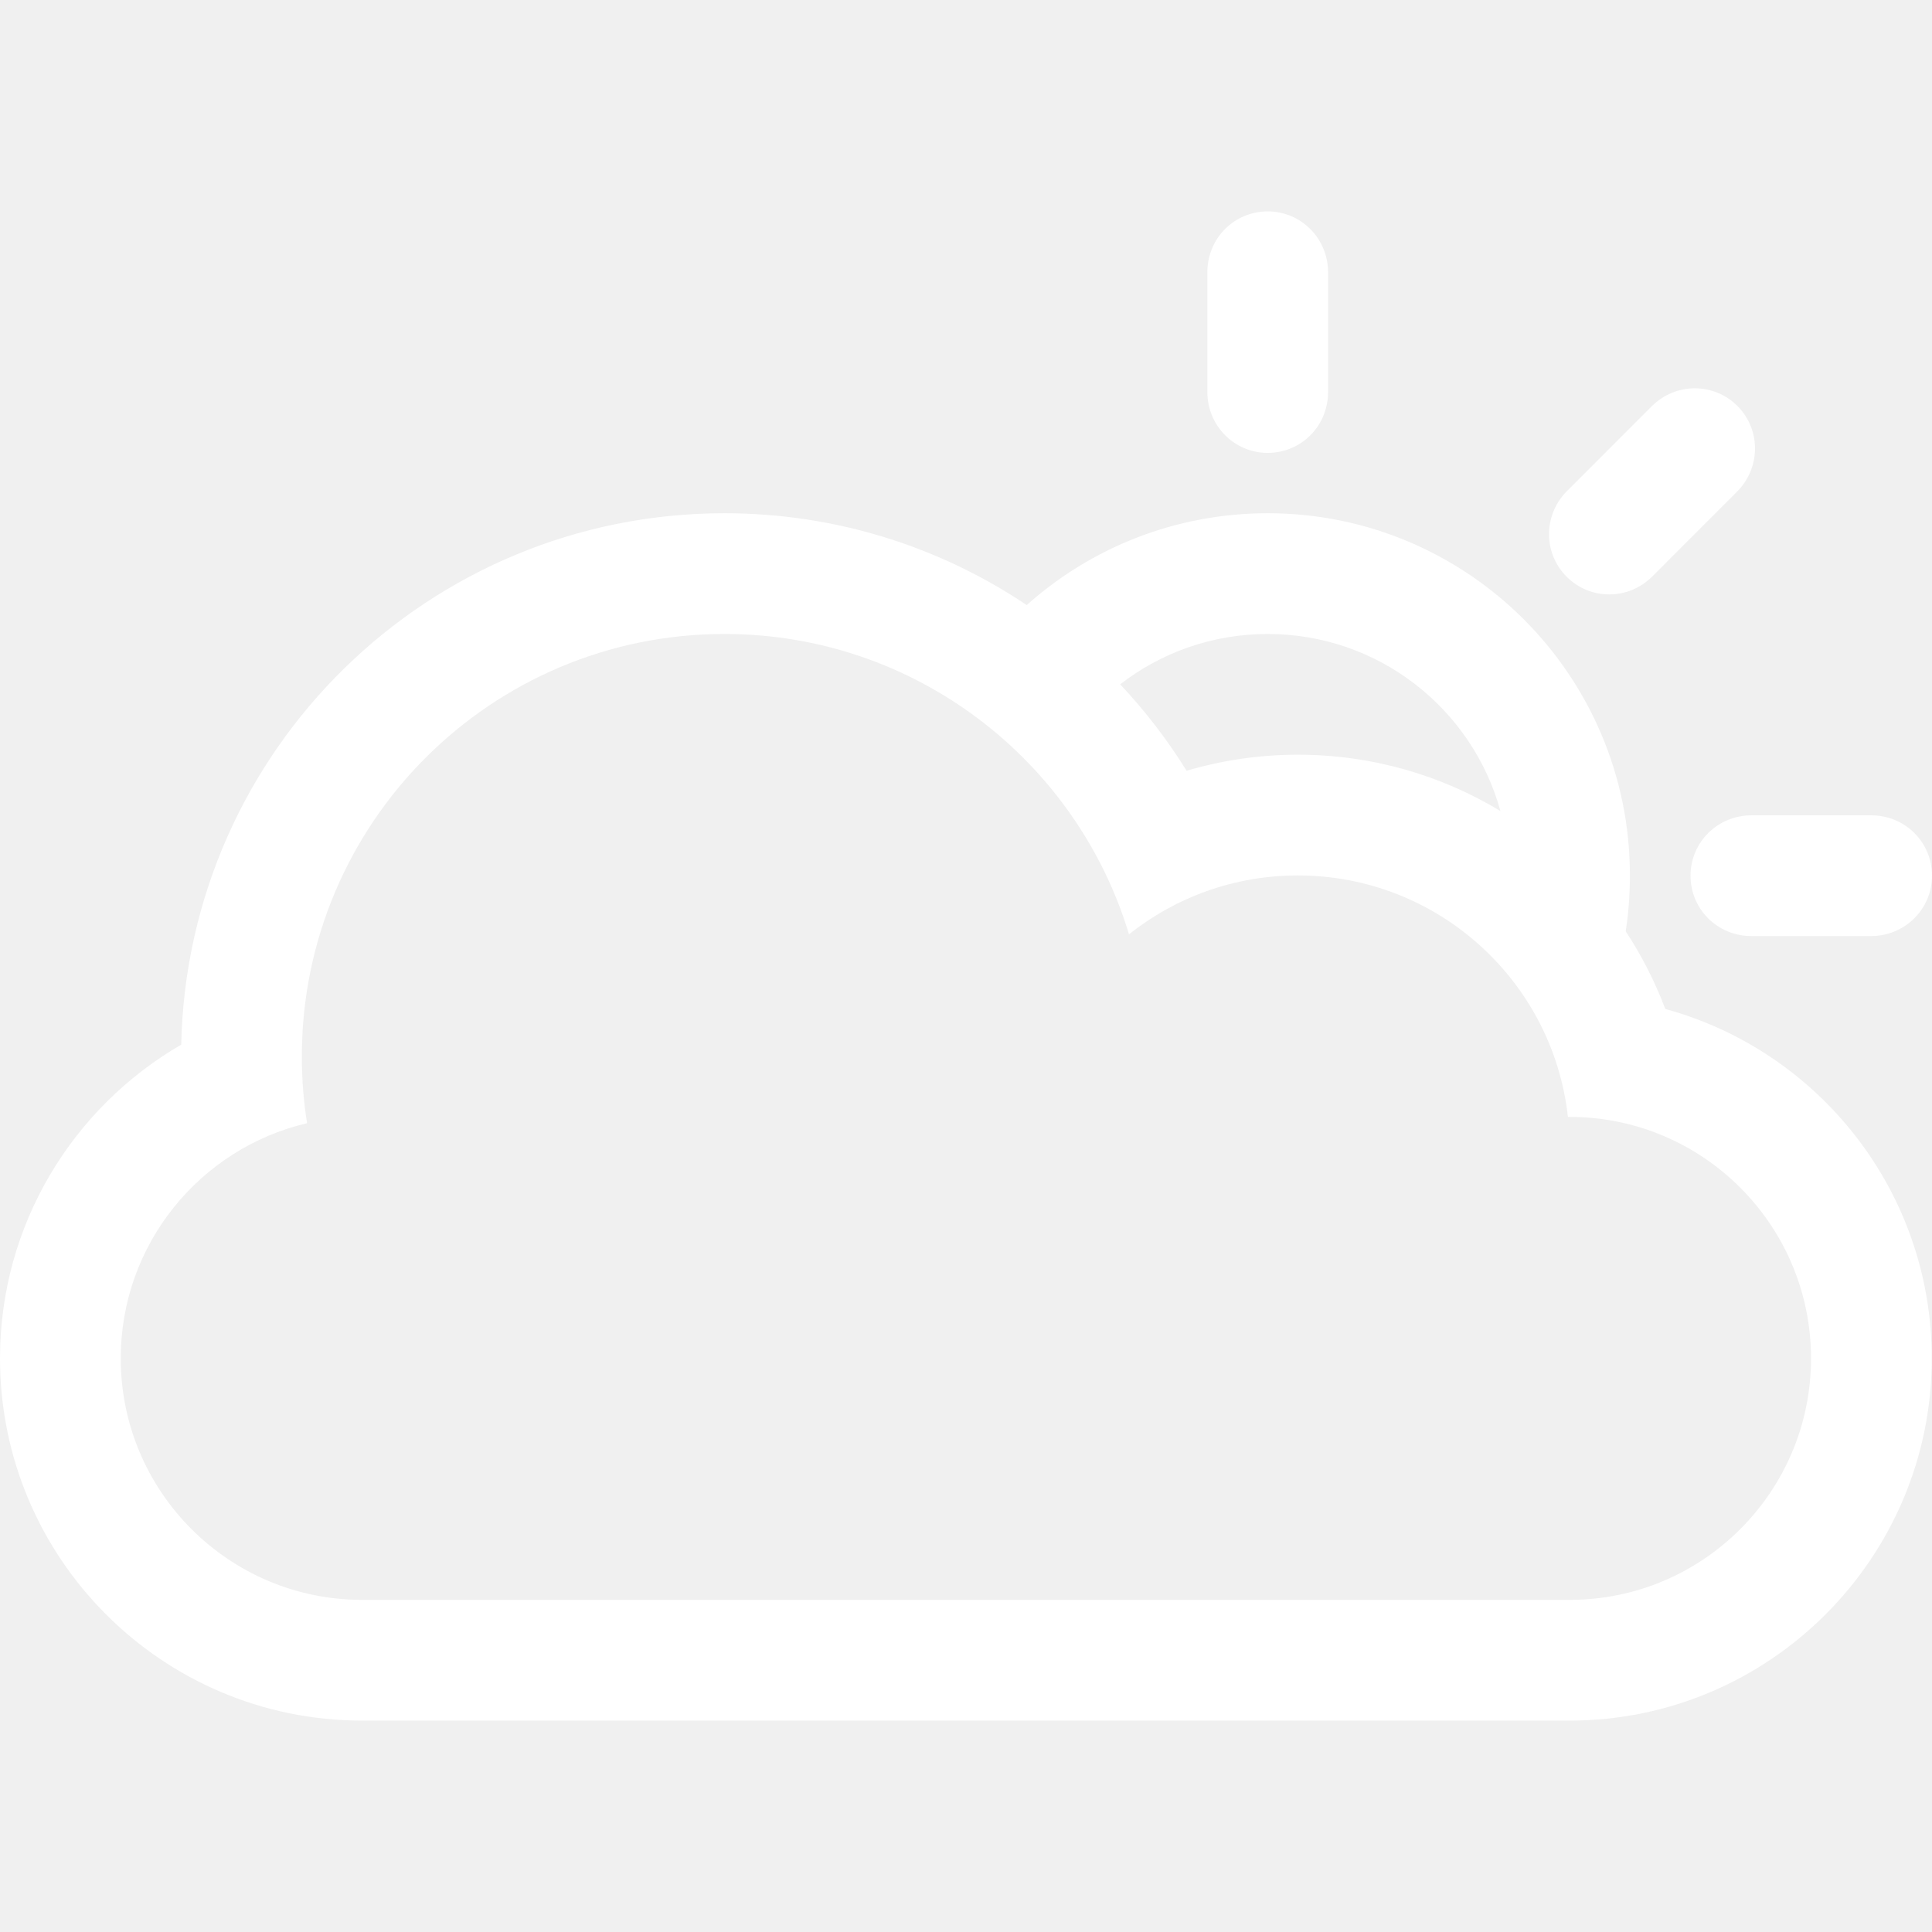
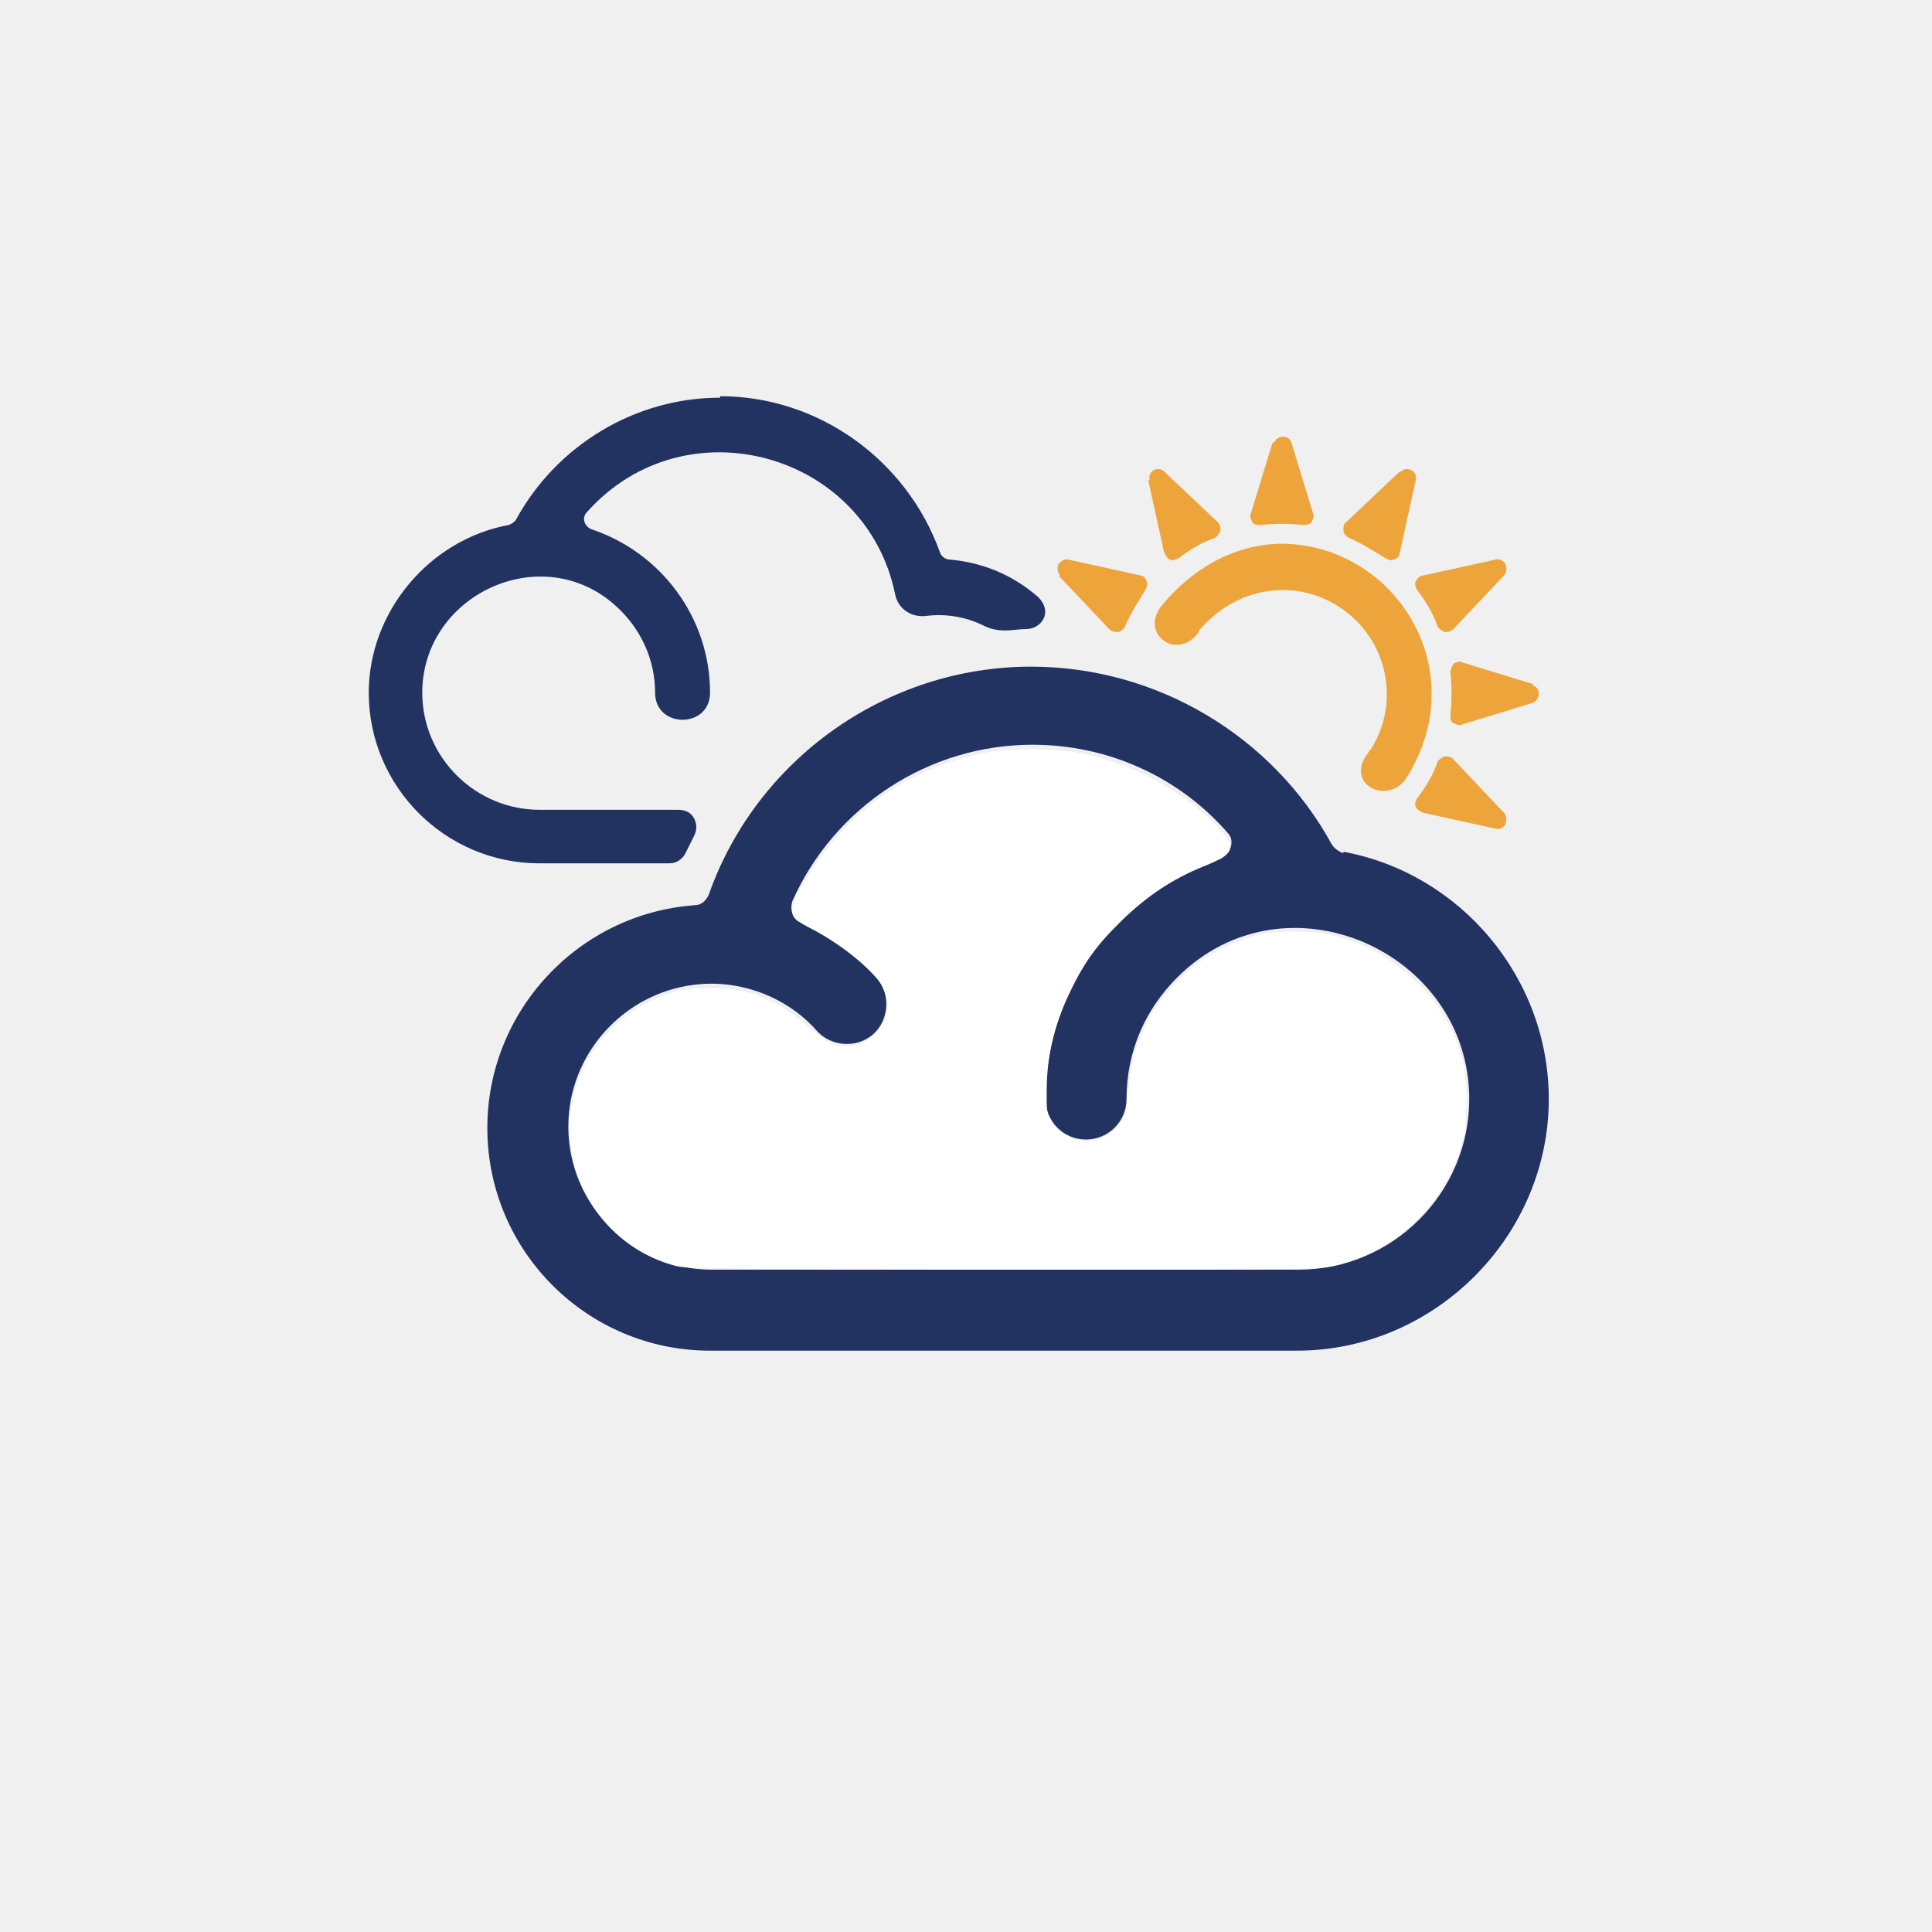
- <svg xmlns="http://www.w3.org/2000/svg" version="1.1" id="Capa_1" x="0px" y="0px" viewBox="0 0 32.004 32.004" style="enable-background:new 0 0 32.004 32.004;" xml:space="preserve">
-   <defs id="defs3625" />
-   <g id="g3581" style="fill:#ffffff">
-     <g id="g3583" style="fill:#ffffff">
-       <path style="fill:#ffffff" d="M28.004,14.506c0,0.552,0.443,1,1.01,1h1.98c0.558,0,1.01-0.444,1.01-1c0-0.553-0.443-1-1.01-1    h-1.98C28.456,13.506,28.004,13.949,28.004,14.506z" id="path3585" />
-       <path style="fill:#ffffff" d="M27.586,16.714c-0.172-0.456-0.393-0.887-0.656-1.287c0.047-0.302,0.07-0.611,0.07-0.925    c0-3.313-2.688-6-6-6c-1.533,0-2.932,0.575-3.992,1.521C15.576,9.063,13.854,8.502,12,8.502c-4.904,0-8.894,3.924-8.998,8.803    C1.208,18.344,0,20.285,0,22.502c0,3.312,2.687,6,6,6h20c3.312,0,6-2.693,6-6C32,19.736,30.13,17.409,27.586,16.714z M21,10.502    c1.839,0,3.389,1.241,3.855,2.933c-0.979-0.592-2.126-0.933-3.355-0.933c-0.641,0-1.26,0.093-1.844,0.266    c-0.319-0.515-0.688-0.994-1.1-1.432C19.23,10.813,20.079,10.502,21,10.502z M26.003,26.502H5.997c-2.203,0-3.997-1.791-3.997-4    c0-1.893,1.317-3.482,3.087-3.896C5.029,18.247,5,17.878,5,17.502c0-3.866,3.134-7,7-7c3.162,0,5.834,2.097,6.702,4.975    c0.769-0.611,1.739-0.975,2.798-0.975c2.316,0,4.225,1.75,4.473,4h0.03c2.203,0,3.997,1.791,3.997,4    C30,24.707,28.211,26.502,26.003,26.502z" id="path3587" />
-       <path style="fill:#ffffff" d="M27.373,9.547l1.4-1.401c0.395-0.394,0.4-1.027,0.008-1.421c-0.391-0.39-1.021-0.393-1.422,0.007    l-1.4,1.401c-0.395,0.394-0.4,1.027-0.007,1.421C26.343,9.944,26.973,9.947,27.373,9.547z" id="path3589" />
-       <path style="fill:#ffffff" d="M21,7.502c0.553,0,1-0.443,1-1.01v-1.98c0-0.558-0.443-1.01-1-1.01c-0.553,0-1,0.443-1,1.01v1.98    C20,7.05,20.443,7.502,21,7.502z" id="path3591" />
-     </g>
+ <svg xmlns="http://www.w3.org/2000/svg" xml:space="preserve" width="15.875mm" height="15.875mm" style="shape-rendering:geometricPrecision; text-rendering:geometricPrecision; image-rendering:optimizeQuality; fill-rule:evenodd; clip-rule:evenodd" viewBox="0 0 1.336 1.336" id="svg4161" version="1.1">
+   <defs id="defs4163">
+     <style type="text/css" id="style4165">
+     .fil0 {fill:none}
+     .fil1 {fill:#233361}
+     .fil2 {fill:#EDA43A}
+    </style>
+   </defs>
+   <g id="Warstwa_x0020_1">
+     <rect class="fil0" width="1.336" height="1.336" id="rect4169" />
+     <path class="fil1" d="M0.498 0.275c-0.059,0 -0.113,0.033 -0.141,0.084 -0.001,0.002 -0.003,0.003 -0.005,0.004 -0.055,0.01 -0.097,0.06 -0.097,0.116 0,0.065 0.053,0.118 0.118,0.118l0.09 -8.41794e-006c0.005,0 0.009,-0.003 0.011,-0.007 0.002,-0.004 0.004,-0.008 0.006,-0.012 0.002,-0.004 0.002,-0.008 -0,-0.012 -0.002,-0.004 -0.006,-0.006 -0.011,-0.006l-0.096 -8.41794e-006c-0.044,0 -0.081,-0.036 -0.081,-0.081 0,-0.069 0.086,-0.108 0.137,-0.057 0.015,0.015 0.024,0.035 0.024,0.057 0,0.025 0.038,0.025 0.038,0 0,-0.052 -0.034,-0.097 -0.082,-0.113 -0.005,-0.002 -0.007,-0.008 -0.003,-0.012 0.068,-0.076 0.193,-0.041 0.213,0.057 0.002,0.01 0.011,0.016 0.021,0.015 0.015,-0.002 0.029,0.001 0.041,0.007 0.004,0.002 0.009,0.003 0.014,0.003 0.005,-0 0.01,-0.001 0.015,-0.001 0.005,-9.25973e-005 0.01,-0.003 0.012,-0.008 0.002,-0.005 0,-0.01 -0.004,-0.014 -0.017,-0.015 -0.038,-0.024 -0.061,-0.026 -0.003,-0 -0.006,-0.002 -0.007,-0.005 -0.023,-0.064 -0.084,-0.108 -0.152,-0.108z" id="path4171" />
+     <path class="fil1" d="M0.929 0.59c-0.003,-0.001 -0.006,-0.003 -0.008,-0.006 -0.041,-0.075 -0.121,-0.123 -0.208,-0.123 -0.1,0 -0.19,0.064 -0.223,0.158 -0.002,0.004 -0.005,0.007 -0.01,0.007 -0.08,0.006 -0.143,0.073 -0.143,0.154 0,0.085 0.069,0.154 0.154,0.154l0.406 -8.41794e-006c0.095,0 0.174,-0.079 0.174,-0.174 -2.52538e-005,-0.084 -0.061,-0.156 -0.142,-0.171m-0.031 0.289l-0.406 0c-0.054,0 -0.099,-0.044 -0.099,-0.099 0,-0.05 0.038,-0.092 0.087,-0.098 0.031,-0.004 0.064,0.008 0.085,0.032 0.01,0.011 0.028,0.012 0.039,0.002 0.011,-0.01 0.012,-0.028 0.002,-0.039 -0.015,-0.016 -0.033,-0.029 -0.052,-0.038 -0.003,-0.001 -0.005,-0.003 -0.006,-0.006 -0.001,-0.003 -0.001,-0.006 0,-0.009 0.029,-0.065 0.094,-0.108 0.166,-0.108 0.052,0 0.101,0.022 0.135,0.061 0.003,0.003 0.003,0.007 0.002,0.01 -0.001,0.004 -0.004,0.006 -0.007,0.008 -0.026,0.009 -0.05,0.023 -0.07,0.043 -0.031,0.031 -0.051,0.075 -0.051,0.123 0,0.015 0.012,0.028 0.028,0.028 0.015,0 0.028,-0.012 0.028,-0.028 0,-0.033 0.013,-0.062 0.035,-0.084 0.075,-0.075 0.202,-0.018 0.202,0.084 8.41794e-006,0.065 -0.053,0.118 -0.118,0.118z" id="path4173" />
+     <path class="fil2" d="M0.886 0.376c0.057,0 0.104,0.047 0.104,0.104 0,0.02 -0.006,0.038 -0.015,0.054 -0.001,0.001 -0.001,0.002 -0.002,0.003 -0.011,0.02 -0.043,0.007 -0.028,-0.015 0.001,-0.001 0.002,-0.003 0.003,-0.004 0.007,-0.011 0.011,-0.024 0.011,-0.038 0,-0.04 -0.033,-0.072 -0.072,-0.072 -0.023,0 -0.043,0.011 -0.057,0.027 -0.001,0.001 -0.001,0.001 -0.001,0.002 -0.015,0.021 -0.042,0.001 -0.025,-0.019 0.02,-0.024 0.049,-0.042 0.083,-0.042z" id="path4175" />
+     <path class="fil2" d="M0.88 0.306l-0.015 0.049c-0.001,0.002 -0,0.004 0.001,0.006 0.001,0.002 0.003,0.002 0.006,0.002 0.009,-0.001 0.019,-0.001 0.029,0 0.002,0 0.004,-0 0.006,-0.002 0.001,-0.002 0.002,-0.004 0.001,-0.006l-0.015 -0.049c-0.001,-0.003 -0.003,-0.004 -0.006,-0.004 -0.003,8.41794e-006 -0.005,0.002 -0.006,0.004z" id="path4177" />
+     <path class="fil2" d="M0.968 0.326l-0.037 0.035c-0.002,0.001 -0.002,0.004 -0.002,0.006 0,0.002 0.002,0.004 0.004,0.005 0.009,0.004 0.017,0.009 0.025,0.014 0.002,0.001 0.004,0.002 0.006,0.001 0.002,-0.001 0.004,-0.002 0.004,-0.005l0.011 -0.05c0.001,-0.003 -0.001,-0.006 -0.003,-0.007 -0.003,-0.001 -0.005,-0.001 -0.007,0.001z" id="path4179" />
+     <path class="fil2" d="M1.034 0.387l-0.05 0.011c-0.002,0 -0.004,0.002 -0.005,0.004 -0.001,0.002 -0,0.004 0.001,0.006 0.006,0.008 0.011,0.016 0.014,0.025 0.001,0.002 0.003,0.003 0.005,0.004 0.002,0 0.004,-0 0.006,-0.002l0.035 -0.037c0.002,-0.002 0.002,-0.005 0.001,-0.008 -0.001,-0.002 -0.004,-0.004 -0.007,-0.003z" id="path4181" />
+     <path class="fil2" d="M1.06 0.474c0.003,0.001 0.004,0.003 0.004,0.006 -4.20897e-005,0.003 -0.002,0.005 -0.004,0.006l-0.049 0.015c-0.002,0.001 -0.004,0 -0.006,-0.001 -0.002,-0.001 -0.002,-0.003 -0.002,-0.006 0.001,-0.009 0.001,-0.019 0,-0.029 -0,-0.002 0.001,-0.004 0.002,-0.006 0.002,-0.001 0.004,-0.002 0.006,-0.001l0.049 0.015z" id="path4183" />
+     <path class="fil2" d="M1.04 0.562c0.002,0.002 0.002,0.005 0.001,0.008 -0.001,0.002 -0.004,0.004 -0.007,0.003l-0.05 -0.011c-0.002,-0.001 -0.004,-0.002 -0.005,-0.004 -0.001,-0.002 -0,-0.004 0.001,-0.006 0.006,-0.008 0.011,-0.016 0.014,-0.025 0.001,-0.002 0.003,-0.003 0.005,-0.004 0.002,-0 0.004,0 0.006,0.002l0.035 0.037z" id="path4185" />
+     <path class="fil2" d="M0.732 0.398l0.035 0.037c0.002,0.002 0.004,0.002 0.006,0.002 0.002,-0 0.004,-0.002 0.005,-0.004 0.004,-0.009 0.009,-0.017 0.014,-0.025 0.001,-0.002 0.002,-0.004 0.001,-0.006 -0.001,-0.002 -0.002,-0.004 -0.004,-0.004l-0.05 -0.011c-0.003,-0.001 -0.005,0.001 -0.007,0.003 -0.001,0.003 -0.001,0.005 0.001,0.008z" id="path4187" />
+     <path class="fil2" d="M0.794 0.332l0.011 0.05c0.001,0.002 0.002,0.004 0.004,0.005 0.002,0.001 0.004,0 0.006,-0.001 0.008,-0.006 0.016,-0.011 0.025,-0.014 0.002,-0.001 0.003,-0.003 0.004,-0.005 0,-0.002 -0,-0.004 -0.002,-0.006l-0.037 -0.035c-0.002,-0.002 -0.005,-0.002 -0.007,-0.001 -0.002,0.001 -0.004,0.004 -0.003,0.007z" id="path4189" />
  </g>
-   <g id="g3593" />
-   <g id="g3595" />
-   <g id="g3597" />
-   <g id="g3599" />
-   <g id="g3601" />
-   <g id="g3603" />
-   <g id="g3605" />
-   <g id="g3607" />
-   <g id="g3609" />
-   <g id="g3611" />
-   <g id="g3613" />
-   <g id="g3615" />
-   <g id="g3617" />
-   <g id="g3619" />
-   <g id="g3621" />
+   <path style="fill:#ffffff;fill-opacity:1" d="m 19.671,36.849 c -2.748,-0.725 -3.972,-3.964 -2.378,-6.296 0.57,-0.834 1.448,-1.452 2.409,-1.695 0.511,-0.129 1.425,-0.128 1.978,0.002 0.59,0.139 1.28,0.516 1.792,0.981 0.537,0.487 0.776,0.611 1.172,0.611 0.931,0 1.486,-1.006 0.998,-1.809 -0.277,-0.456 -1.229,-1.208 -2.059,-1.627 -0.56,-0.282 -0.628,-0.43 -0.412,-0.898 0.285,-0.618 0.948,-1.543 1.506,-2.101 1.063,-1.063 2.353,-1.753 3.899,-2.085 0.736,-0.158 2.099,-0.161 2.881,-0.007 1.497,0.295 3.007,1.108 3.993,2.151 0.56,0.592 0.492,0.777 -0.415,1.142 -0.898,0.361 -1.656,0.864 -2.395,1.588 -0.738,0.724 -1.095,1.221 -1.522,2.124 -0.434,0.915 -0.636,1.764 -0.65,2.719 -0.01,0.737 -0.002,0.79 0.168,1.048 0.409,0.621 1.349,0.696 1.846,0.148 0.247,-0.273 0.306,-0.458 0.367,-1.159 0.124,-1.43 0.693,-2.527 1.809,-3.489 0.439,-0.378 1.274,-0.807 1.882,-0.966 0.596,-0.156 1.7,-0.152 2.319,0.009 1.807,0.468 3.262,1.88 3.709,3.6 0.141,0.544 0.156,1.77 0.028,2.285 -0.45,1.809 -1.877,3.248 -3.664,3.697 -0.518,0.13 -0.768,0.133 -9.711,0.129 -7.797,-0.004 -9.235,-0.019 -9.549,-0.102 z" id="path4195" transform="scale(0.02375733,0.02375733)" />
</svg>
